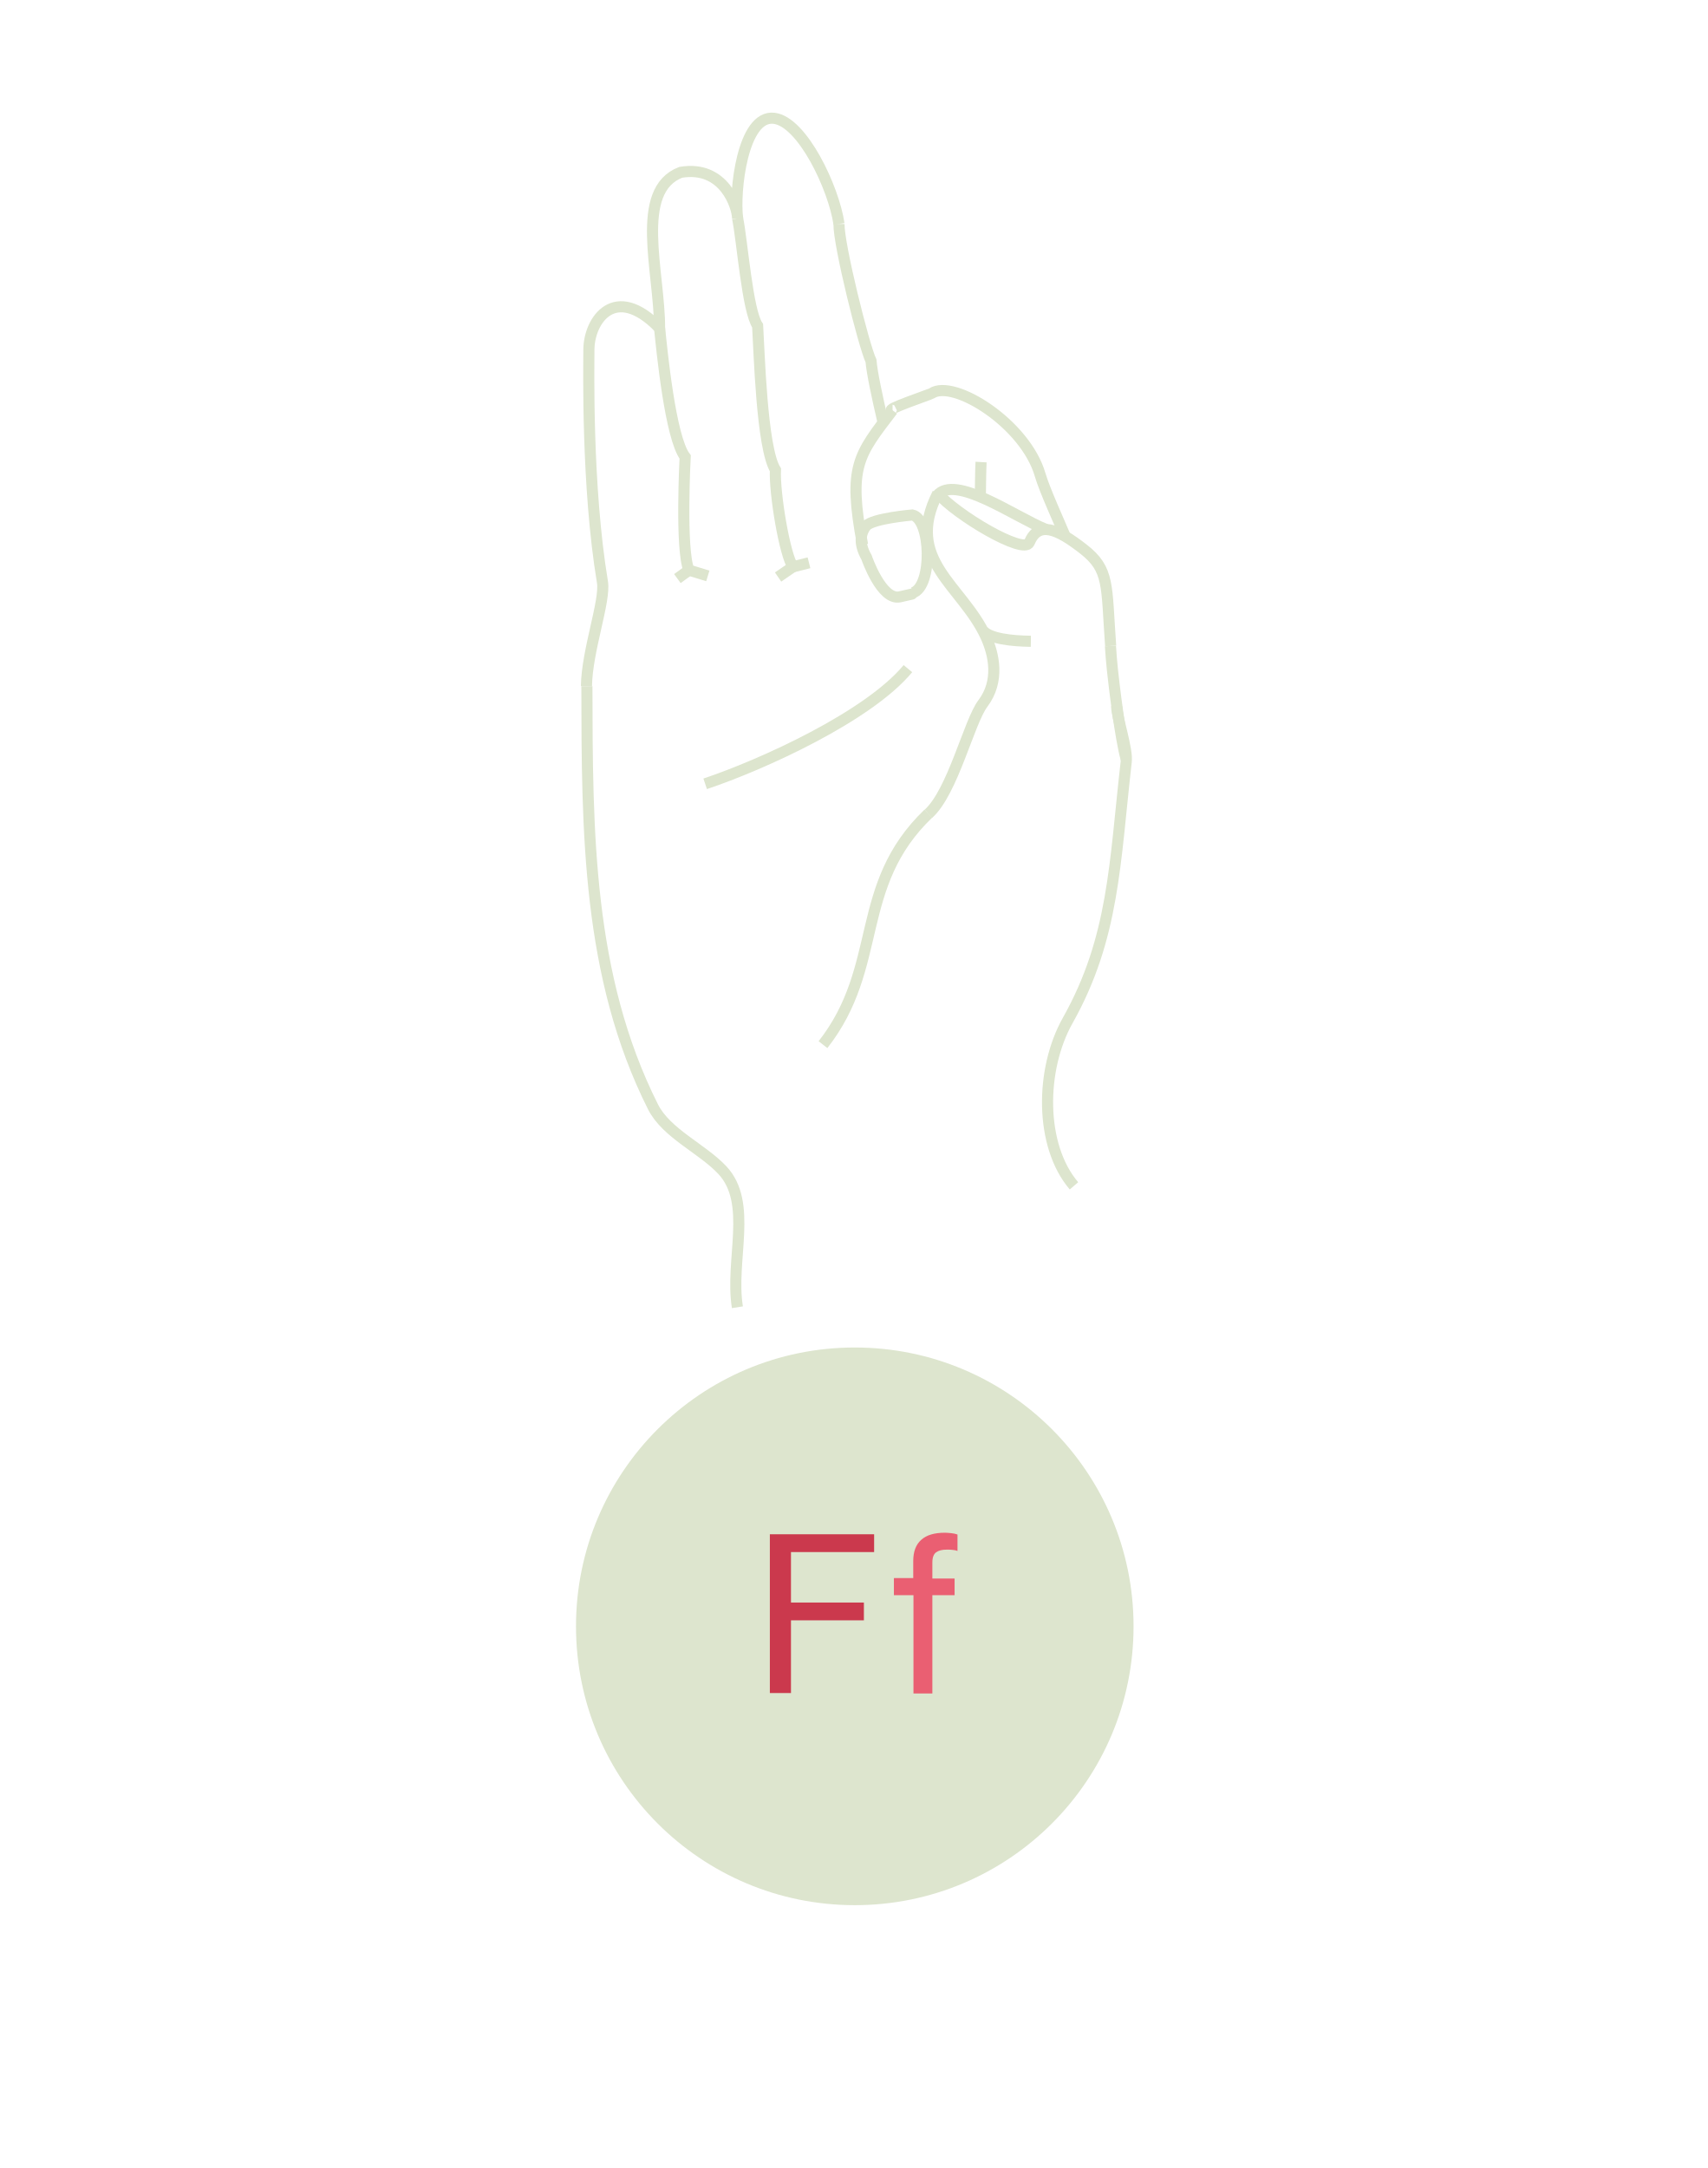
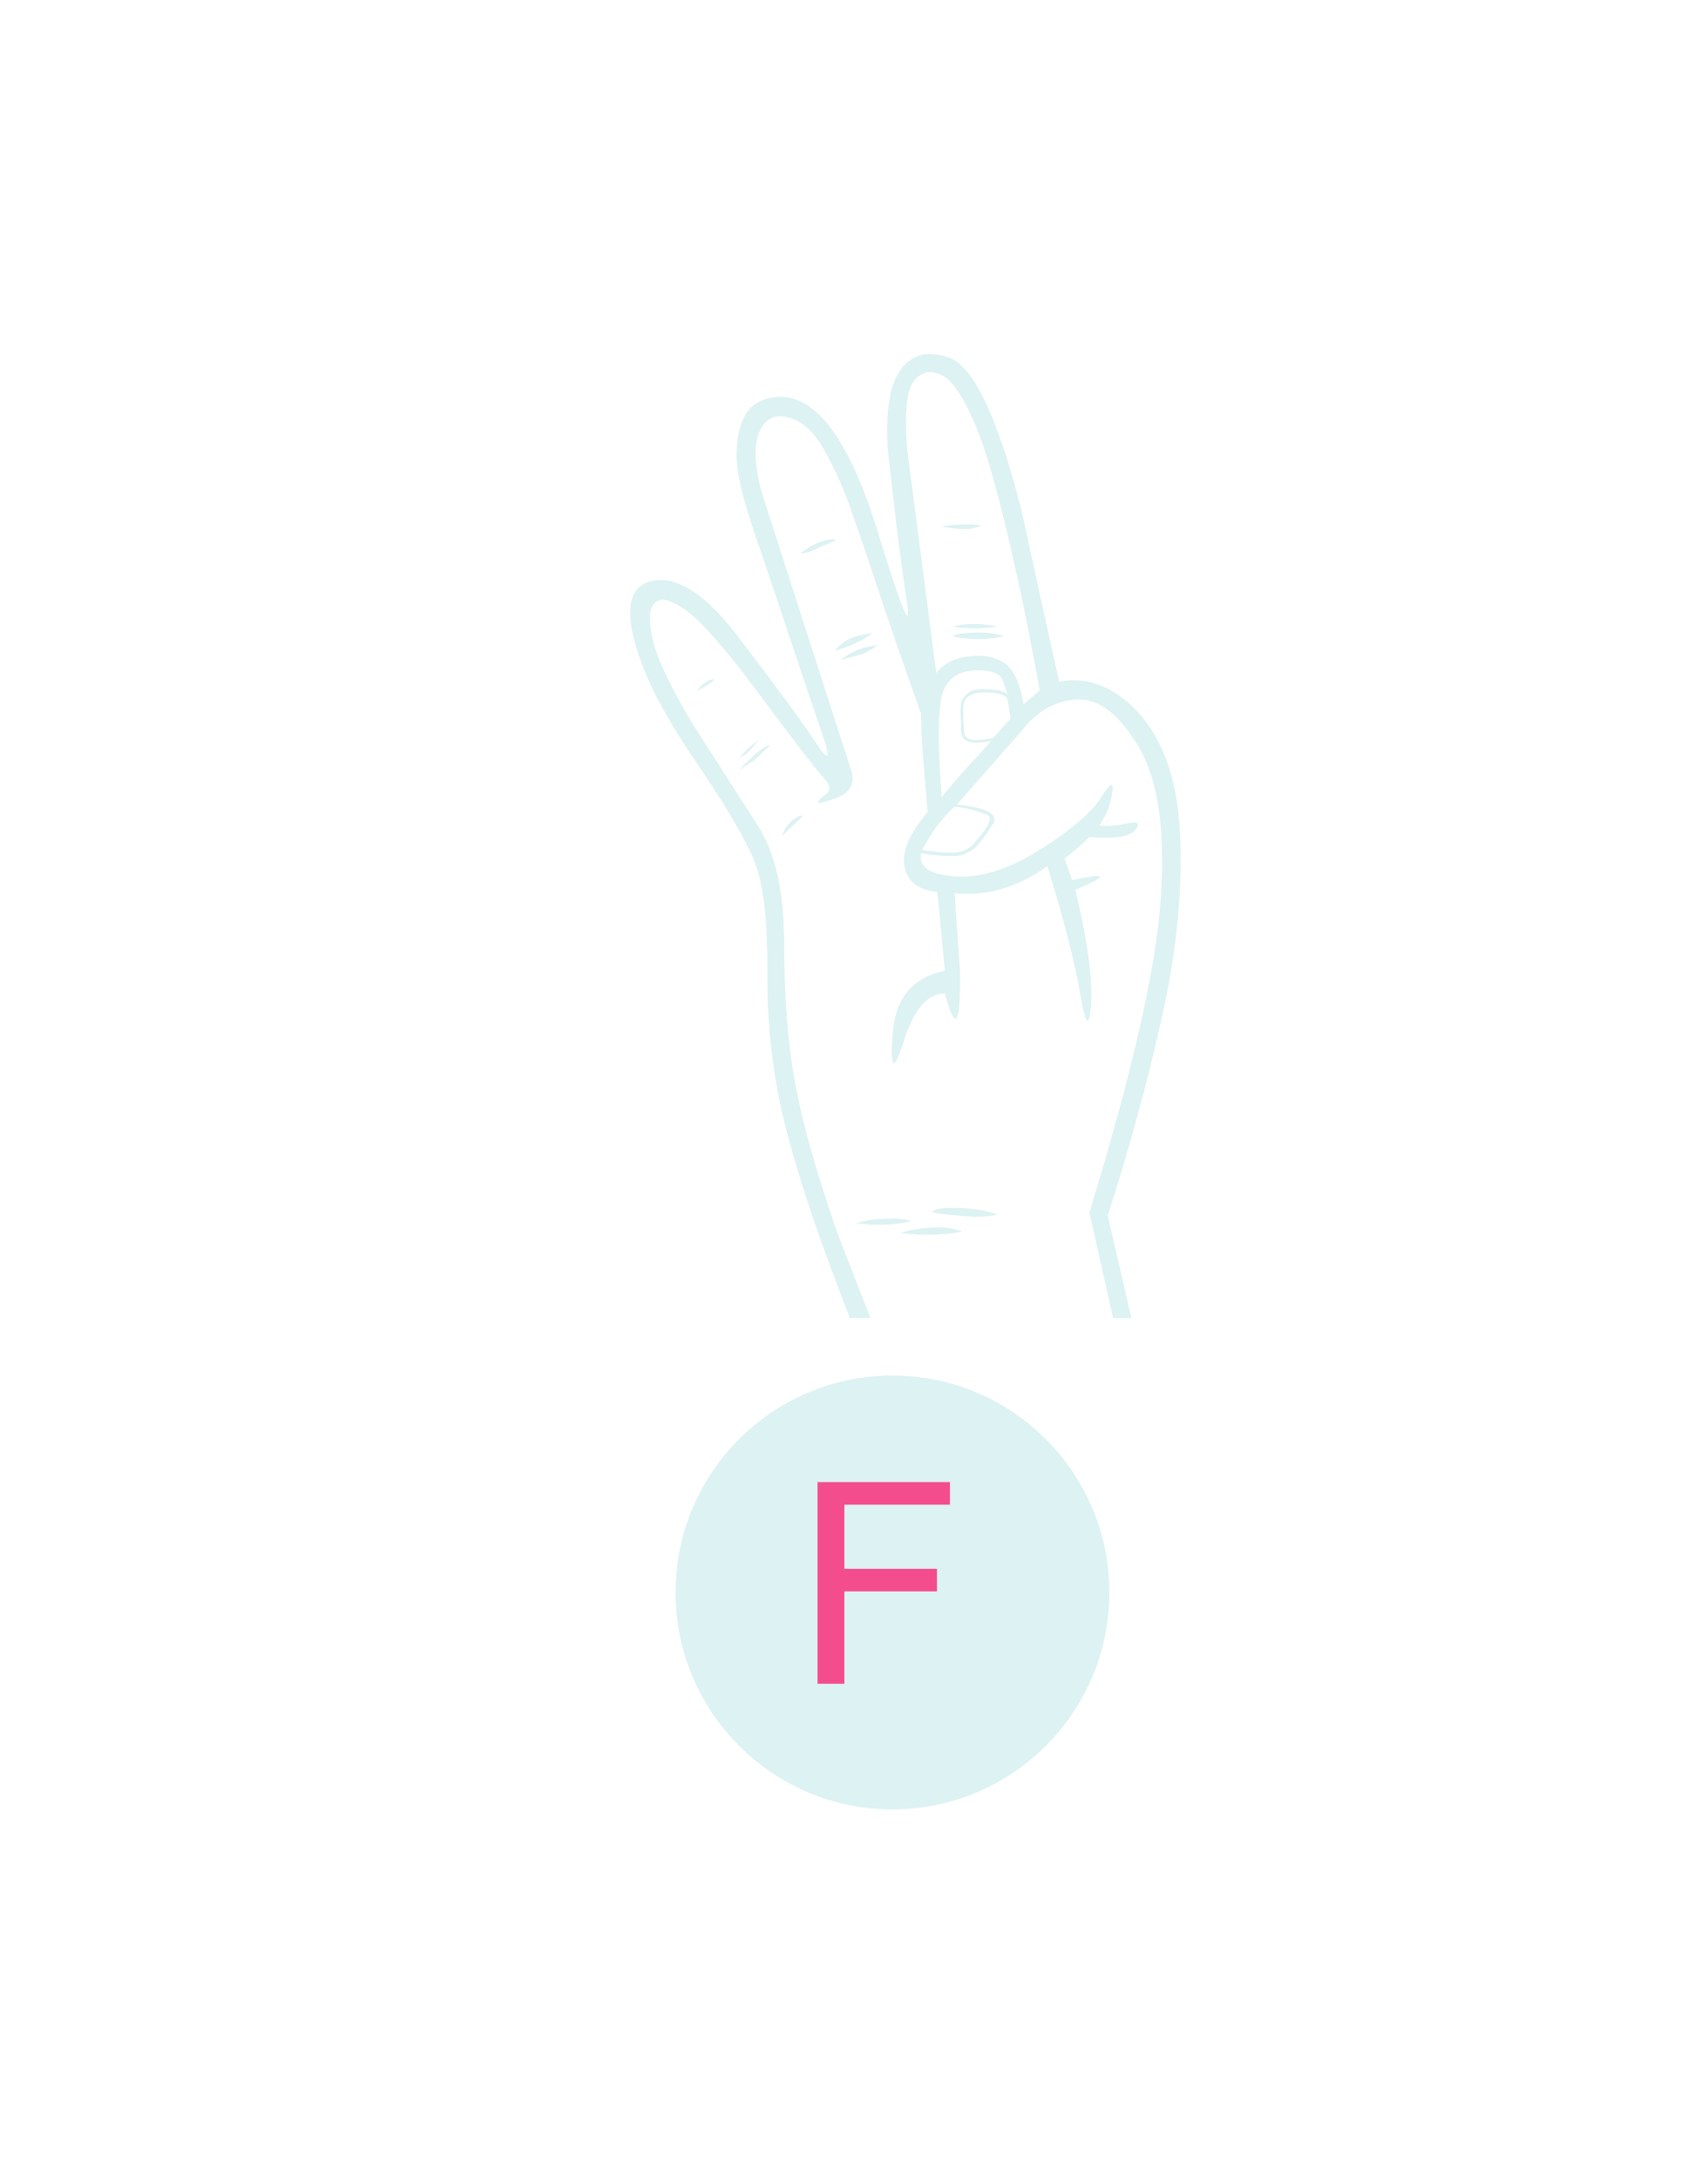
- <svg xmlns="http://www.w3.org/2000/svg" version="1.1" viewBox="0 0 768 975" enable-background="new 0 0 768 975" xml:space="preserve">
-   <circle fill="#DDE5CE" cx="384.5" cy="731.4" r="125.4" />
-   <path fill="#CB394D" d="M393.2 690v8h-37.4v22.7h32.8v8h-32.8v32.7h-9.5v-71.4H393.2z" />
-   <path fill="#EA5F72" d="M402.1 717.2v-7.5h8.7v-7.7c0-4.2 1.2-7.4 3.6-9.5 2.4-2.2 6-3.2 10.7-3.2 0.8 0 1.7 0.1 2.8 0.2 1 0.1 2 0.3 2.8 0.6v7.4c-0.7-0.3-1.5-0.4-2.4-0.5 -0.9-0.1-1.7-0.1-2.4-0.1 -2.1 0-3.7 0.4-4.8 1.2 -1.1 0.8-1.7 2.3-1.7 4.6v7.2h10v7.5h-10v44.2h-8.5v-44.2H402.1z" />
-   <path fill="none" stroke="#DDE5CE" stroke-width="5" stroke-miterlimit="10" d="M401.5 184.5c-4.3 0 16.9-7.1 17.6-7.6 9.8-6.6 42.2 13.7 48.8 36.7 2.1 7.1 8.7 21.4 11.6 28.4" />
-   <path fill="none" stroke="#DDE5CE" stroke-width="5" stroke-miterlimit="10" d="M502.3 317.6c0 5 5 19.2 4.3 25 -5.2 45.4-5.4 79.1-26.3 116.3 -12.4 22-12.7 56.3 2.8 74.4" />
-   <path fill="none" stroke="#DDE5CE" stroke-width="5" stroke-miterlimit="10" d="M331.7 587.9c-3.4-21.2 7.1-46.9-6.8-61.7 -9.1-9.7-25.2-16.5-31.2-28.5 -29.5-58.7-29.6-123.8-29.7-189.1" />
-   <path fill="none" stroke="#DDE5CE" stroke-width="5" stroke-miterlimit="10" d="M421.8 221.9c-15.3 30.1 11 41.2 21.7 64.5 3.6 7.9 6.3 19.8-1.4 30 -6.2 8.2-13.5 39.7-24.5 49.6" />
-   <path fill="none" stroke="#DDE5CE" stroke-width="5" stroke-miterlimit="10" d="M506.6 341.4c-2.6-8.8-5.6-34.3-6.2-40.1 -0.4-3.9-0.7-7.5-0.9-10.8" />
-   <path fill="none" stroke="#DDE5CE" stroke-width="5" stroke-miterlimit="10" d="M499.6 290.5c-2-27.6-0.4-34.3-12.3-43.6 -11.8-9.2-20.2-12.7-24.3-2.9 -2.4 5.7-33.1-12.6-41.1-22.1" />
-   <path fill="none" stroke="#DDE5CE" stroke-width="5" stroke-miterlimit="10" d="M442.3 283.7c3 3.5 12.8 4.6 21.4 4.7" />
-   <path fill="none" stroke="#DDE5CE" stroke-width="5" stroke-miterlimit="10" d="M417.6 365.9c-33.9 32.5-19.8 68.7-47.4 103.9" />
-   <path fill="none" stroke="#DDE5CE" stroke-width="5" stroke-miterlimit="10" d="M408.4 300.7c-17.8 21.5-65.5 43.2-91.2 51.8" />
-   <path fill="none" stroke="#DDE5CE" stroke-width="5" stroke-miterlimit="10" d="M470.5 238.1C456.2 232.3 429.5 213 421.5 222.9" />
-   <path fill="none" stroke="#DDE5CE" stroke-width="5" stroke-miterlimit="10" d="M404.8 268.4C404.8 268.4 417.1 265.6 404.8 268.4c-8.3 1.9-15-17.7-15-17.7 -3.9-6.8-2.4-11.5-0.2-14.2 3.1-3.4 20.8-4.9 20.8-4.9 8.5 1.8 9.3 32.2 0.2 35" />
-   <path fill="none" stroke="#DDE5CE" stroke-width="5" stroke-miterlimit="10" d="M401.5 184.5c-15.4 20.2-20.2 25.1-13.5 60.5" />
-   <path fill="none" stroke="#DDE5CE" stroke-width="5" stroke-miterlimit="10" d="M441.3 207.8c-0.2 3.5-0.3 14.1-0.3 14.1" />
-   <path fill="none" stroke="#DDE5CE" stroke-width="5" stroke-miterlimit="10" d="M377.4 100.7c-2.4-16.3-16.5-46-29.2-47.5 -14.2-1.7-18 33-16.4 45 -0.1-5.2-6-24-25.6-20.7 -21.1 8.1-9.5 44.7-9.5 70.1 -20.2-20.8-31.8-3.4-31.8 9.7 0 7-1.1 61.3 6.1 104.5 1.4 8.4-7 30.9-7.2 46.8" />
-   <path fill="none" stroke="#DDE5CE" stroke-width="5" stroke-miterlimit="10" d="M377.4 100.7c-0.2 9.2 11.1 54.6 14.4 61.6 0.4 5.2 2.9 16.8 5.4 27.5" />
-   <path fill="none" stroke="#DDE5CE" stroke-width="5" stroke-miterlimit="10" d="M331.8 98.2c2.1 10.3 4.4 41.6 9 48.3 0.7 10.8 1.8 54.9 8 64.8 -0.5 10.5 4.2 38.4 7.9 43.6l7.2-1.8" />
-   <line fill="none" stroke="#DDE5CE" stroke-width="5" stroke-miterlimit="10" x1="356.7" y1="254.9" x2="350" y2="259.5" />
-   <path fill="none" stroke="#DDE5CE" stroke-width="5" stroke-miterlimit="10" d="M296.7 147.6c1 9.6 4.8 49.2 11.5 57.9 0 0-2.2 41.8 1.7 50.9l8.5 2.6" />
-   <line fill="none" stroke="#DDE5CE" stroke-width="5" stroke-miterlimit="10" x1="309.8" y1="256.5" x2="304.7" y2="260.2" />
+ <svg xmlns="http://www.w3.org/2000/svg" version="1.1" id="Layer_1" viewBox="6 -275 768 980" enable-background="new 6 -275 768 980" xml:space="preserve">
+   <circle fill="#DDF2F2" cx="407.46" cy="441.215" r="97.563" />
+   <polyline fill="none" points="276.275,325.116 276.275,-114.733 703.189,-114.733 703.189,325.116 " />
+   <g enable-background="new    ">
+     <path fill="#DDF2F2" d="M397.56,317.812h-9.218c-12.614-32.02-21.998-59.598-28.139-82.715c-6.147-23.12-9.142-46.729-8.974-70.828   c0.16-24.09-1.698-41.151-5.58-51.182c-3.88-10.02-13.098-25.71-27.651-47.056c-14.555-21.347-23.612-39.698-27.166-55.062   c-3.562-15.358-0.166-23.688,10.188-24.983c10.348-1.29,22.15,6.474,35.416,23.285c18.108,23.612,30.236,40.106,36.384,49.482   c6.141,9.384,7.11,8.006,2.912-4.124c-4.208-12.128-13.098-38.568-26.682-79.318c-7.444-20.693-11.326-35.172-11.645-43.418   c-0.326-8.248,0.886-14.874,3.639-19.89c2.743-5.01,7.52-7.838,14.312-8.49c17.782-1.288,33.148,19.572,46.086,62.582   c10.672,34.61,14.796,44.148,12.372,28.622c-2.426-15.524-5.26-38.158-8.49-67.918c-0.97-17.464,1.046-29.426,6.064-35.9   c5.01-6.466,11.886-8.247,20.618-5.336c11.315,2.912,22.474,25.878,33.474,68.889c7.762,35.582,13.416,61.292,16.98,77.136   c11.317-2.26,22.147,1.294,32.502,10.672c13.259,12.614,20.532,31.618,21.833,57.002c1.289,25.395-1.379,52.962-8.006,82.714   c-6.631,29.761-14.796,59.673-24.5,89.747l10.673,46.09h-8.248l-10.672-47.543c19.079-62.096,29.753-108.744,32.019-139.958   c2.258-31.208-0.971-54.25-9.703-69.13c-8.731-14.874-18.034-22.072-27.894-21.588c-9.87,0.484-18.36,5.42-25.471,14.796   l-28.622,32.504c13.902,1.294,19.238,4.366,16.009,9.216c-3.236,4.853-5.662,8.089-7.278,9.704c-1.622,1.622-3.88,2.91-6.792,3.88   c-4.208,0.65-10.188,0.326-17.95-0.97c-1.296,6.146,3.798,9.626,15.282,10.431c11.476,0.81,24.256-3.229,38.326-12.127   c14.069-8.892,23.204-16.737,27.41-23.529c4.199-6.792,5.821-7.278,4.852-1.456c-0.97,5.819-2.912,10.514-5.822,14.067   c3.23,0.652,7.354,0.408,12.372-0.728c5.01-1.128,6.307-0.158,3.88,2.912c-2.426,3.076-9.3,4.124-20.618,3.151   c-2.909,2.91-6.632,6.148-11.157,9.704l3.396,9.704c16.168-3.556,16.654-2.102,1.456,4.366c5.496,22.966,7.838,40.106,7.036,51.424   c-0.812,11.324-2.426,9.786-4.852-4.609c-2.427-14.387-7.36-33.548-14.797-57.488c-13.584,9.704-27.493,13.752-41.72,12.128   l2.426,34.93c0.318,24.908-1.939,28.305-6.792,10.188c-7.762,0-13.909,7.118-18.434,21.346c-4.534,14.236-6.232,13.267-5.094-2.91   c1.128-16.17,8.974-25.712,23.527-28.624l-3.396-35.414c-8.732-0.97-13.666-4.852-14.796-11.644   c-1.137-6.792,2.342-14.872,10.43-24.256c-0.97-11.96-1.698-20.86-2.184-26.683c-0.486-5.821-0.729-11.642-0.729-17.464   c-9.058-25.544-15.689-44.792-19.89-57.729c-5.177-15.524-9.3-27.568-12.37-36.143c-3.078-8.565-6.876-16.896-11.4-24.983   c-4.534-8.08-9.87-12.933-16.01-14.555c-6.148-1.613-10.514,0.568-13.098,6.551c-2.593,5.987-2.267,14.962,0.97,26.924   l40.75,126.618c0.97,5.178-1.296,8.815-6.792,10.916c-5.502,2.107-8.332,2.836-8.49,2.184c-0.166-0.644,0.97-1.858,3.396-3.638   c2.426-1.774,2.1-4.284-0.971-7.521c-3.078-3.228-12.294-15.2-27.651-35.899c-15.364-20.694-26.522-33.632-33.475-38.811   c-6.958-5.168-11.81-6.548-14.554-4.124c-2.752,2.426-3.154,7.931-1.212,16.494c1.94,8.574,7.92,21.271,17.95,38.084l28.622,44.63   c8.405,12.294,12.614,30.488,12.614,54.576c0,24.098,1.697,45.202,5.094,63.31c3.396,18.117,9.777,40.584,19.164,67.434   L397.56,317.812z M319.453,35.953c1.94-2.91,4.2-4.685,6.792-5.336C328.83,29.971,326.563,31.753,319.453,35.953z M341.77,64.089   l-3.396,1.942c2.258-2.585,4.684-4.929,7.275-7.036C348.235,56.895,346.939,58.595,341.77,64.089z M352.441,60.209l-7.275,6.792   l-6.792,4.366C345.483,63.931,350.176,60.209,352.441,60.209z M367.481,91.741l-9.702,9.218c0.971-2.912,2.424-5.17,4.366-6.792   C364.086,92.553,365.859,91.741,367.481,91.741z M376.214-29.539c-5.179,2.592-8.574,3.722-10.188,3.396   c5.496-4.199,10.506-6.306,15.04-6.306C383.006-32.451,381.384-31.481,376.214-29.539z M398.529,9.755   c-5.502,3.88-11.158,6.474-16.979,7.762c1.939-2.258,4.042-3.958,6.306-5.094C390.115,11.295,393.68,10.407,398.529,9.755z    M400.955,15.091c-3.562,2.594-6.474,4.124-8.731,4.61c-2.266,0.483-4.85,1.212-7.762,2.184   C388.016,18.329,393.512,16.061,400.955,15.091z M415.993,274.147c-8.088,1.943-16.334,2.262-24.741,0.973   c4.199-1.297,8.248-1.941,12.128-1.941C408.552,272.854,412.758,273.181,415.993,274.147z M438.796,279.001   c-9.702,1.615-18.92,1.773-27.652,0.486c3.882-1.297,8.566-2.109,14.07-2.426C430.708,276.735,435.231,277.382,438.796,279.001z    M466.447,41.774l7.278-6.306c-1.94-10.674-4.208-22.476-6.792-35.416c-8.414-40.098-15.448-67.189-21.102-81.258   c-5.664-14.07-11-22.392-16.011-24.984c-5.018-2.584-9.218-1.773-12.613,2.427c-3.396,4.207-4.45,14.394-3.154,30.562   l13.098,100.906c3.229-4.2,8.08-6.708,14.555-7.521c6.466-0.802,11.802,0.168,16.008,2.912   C461.916,25.849,464.825,32.071,466.447,41.774z M449.468,91.257c-4.851-1.942-9.542-3.07-14.068-3.396   c-5.502,4.853-10.354,11.326-14.554,19.406c6.14,0.969,10.916,1.378,14.312,1.212c3.396-0.159,6.223-1.374,8.49-3.638   C451.084,96.761,453.023,92.227,449.468,91.257z M454.806,271.239c-4.208,0.971-9.058,1.213-14.554,0.729   c-5.504-0.488-9.626-0.895-12.372-1.213c-2.752-0.326-3.078-0.895-0.971-1.701c2.101-0.809,6.141-1.051,12.128-0.725   C445.018,268.647,450.271,269.62,454.806,271.239z M451.894,58.269c-5.176,0.971-8.816,0.971-10.916,0   c-2.108-0.97-2.994-3.396-2.668-7.277c-0.326-4.853-0.326-8.08,0-9.704c0.318-1.614,1.456-3.229,3.396-4.853   c1.94-1.613,6.467-1.939,13.584-0.968c2.259,0.65,3.555,1.294,3.881,1.94c-0.326-1.29-1.055-3.471-2.185-6.549   c-1.136-3.069-5.176-4.525-12.128-4.365c-6.958,0.166-11.726,3.076-14.312,8.729c-2.593,5.664-2.91,21.756-0.971,48.272   c4.851-5.822,8.164-9.704,9.946-11.643C441.298,69.911,445.42,65.385,451.894,58.269z M447.527-38.757   c-2.592,1.296-5.502,1.865-8.731,1.697c-3.236-0.159-6.307-0.56-9.216-1.212C436.044-39.243,442.023-39.401,447.527-38.757z    M454.806,6.845c-7.118,0.97-13.91,0.97-20.376,0C440.569,5.229,447.361,5.229,454.806,6.845z M457.716,11.211   c-8.088,1.624-15.851,1.624-23.286,0c0.97-0.968,4.284-1.532,9.946-1.698C450.029,9.353,454.478,9.923,457.716,11.211z    M460.626,48.081l-1.456-8.732c-0.971-1.941-4.534-2.912-10.672-2.912c-6.148,0-9.219,2.427-9.219,7.278   c0,3.88,0.16,7.521,0.486,10.916c0.318,3.396,4.684,4.124,13.098,2.184L460.626,48.081z" />
+   </g>
+   <g enable-background="new    ">
+     <path fill="#F44D8D" d="M433.327,391.569v10.162h-47.504v28.832h41.662v10.162h-41.662v41.533h-12.065v-90.689H433.327z" />
+   </g>
</svg>
